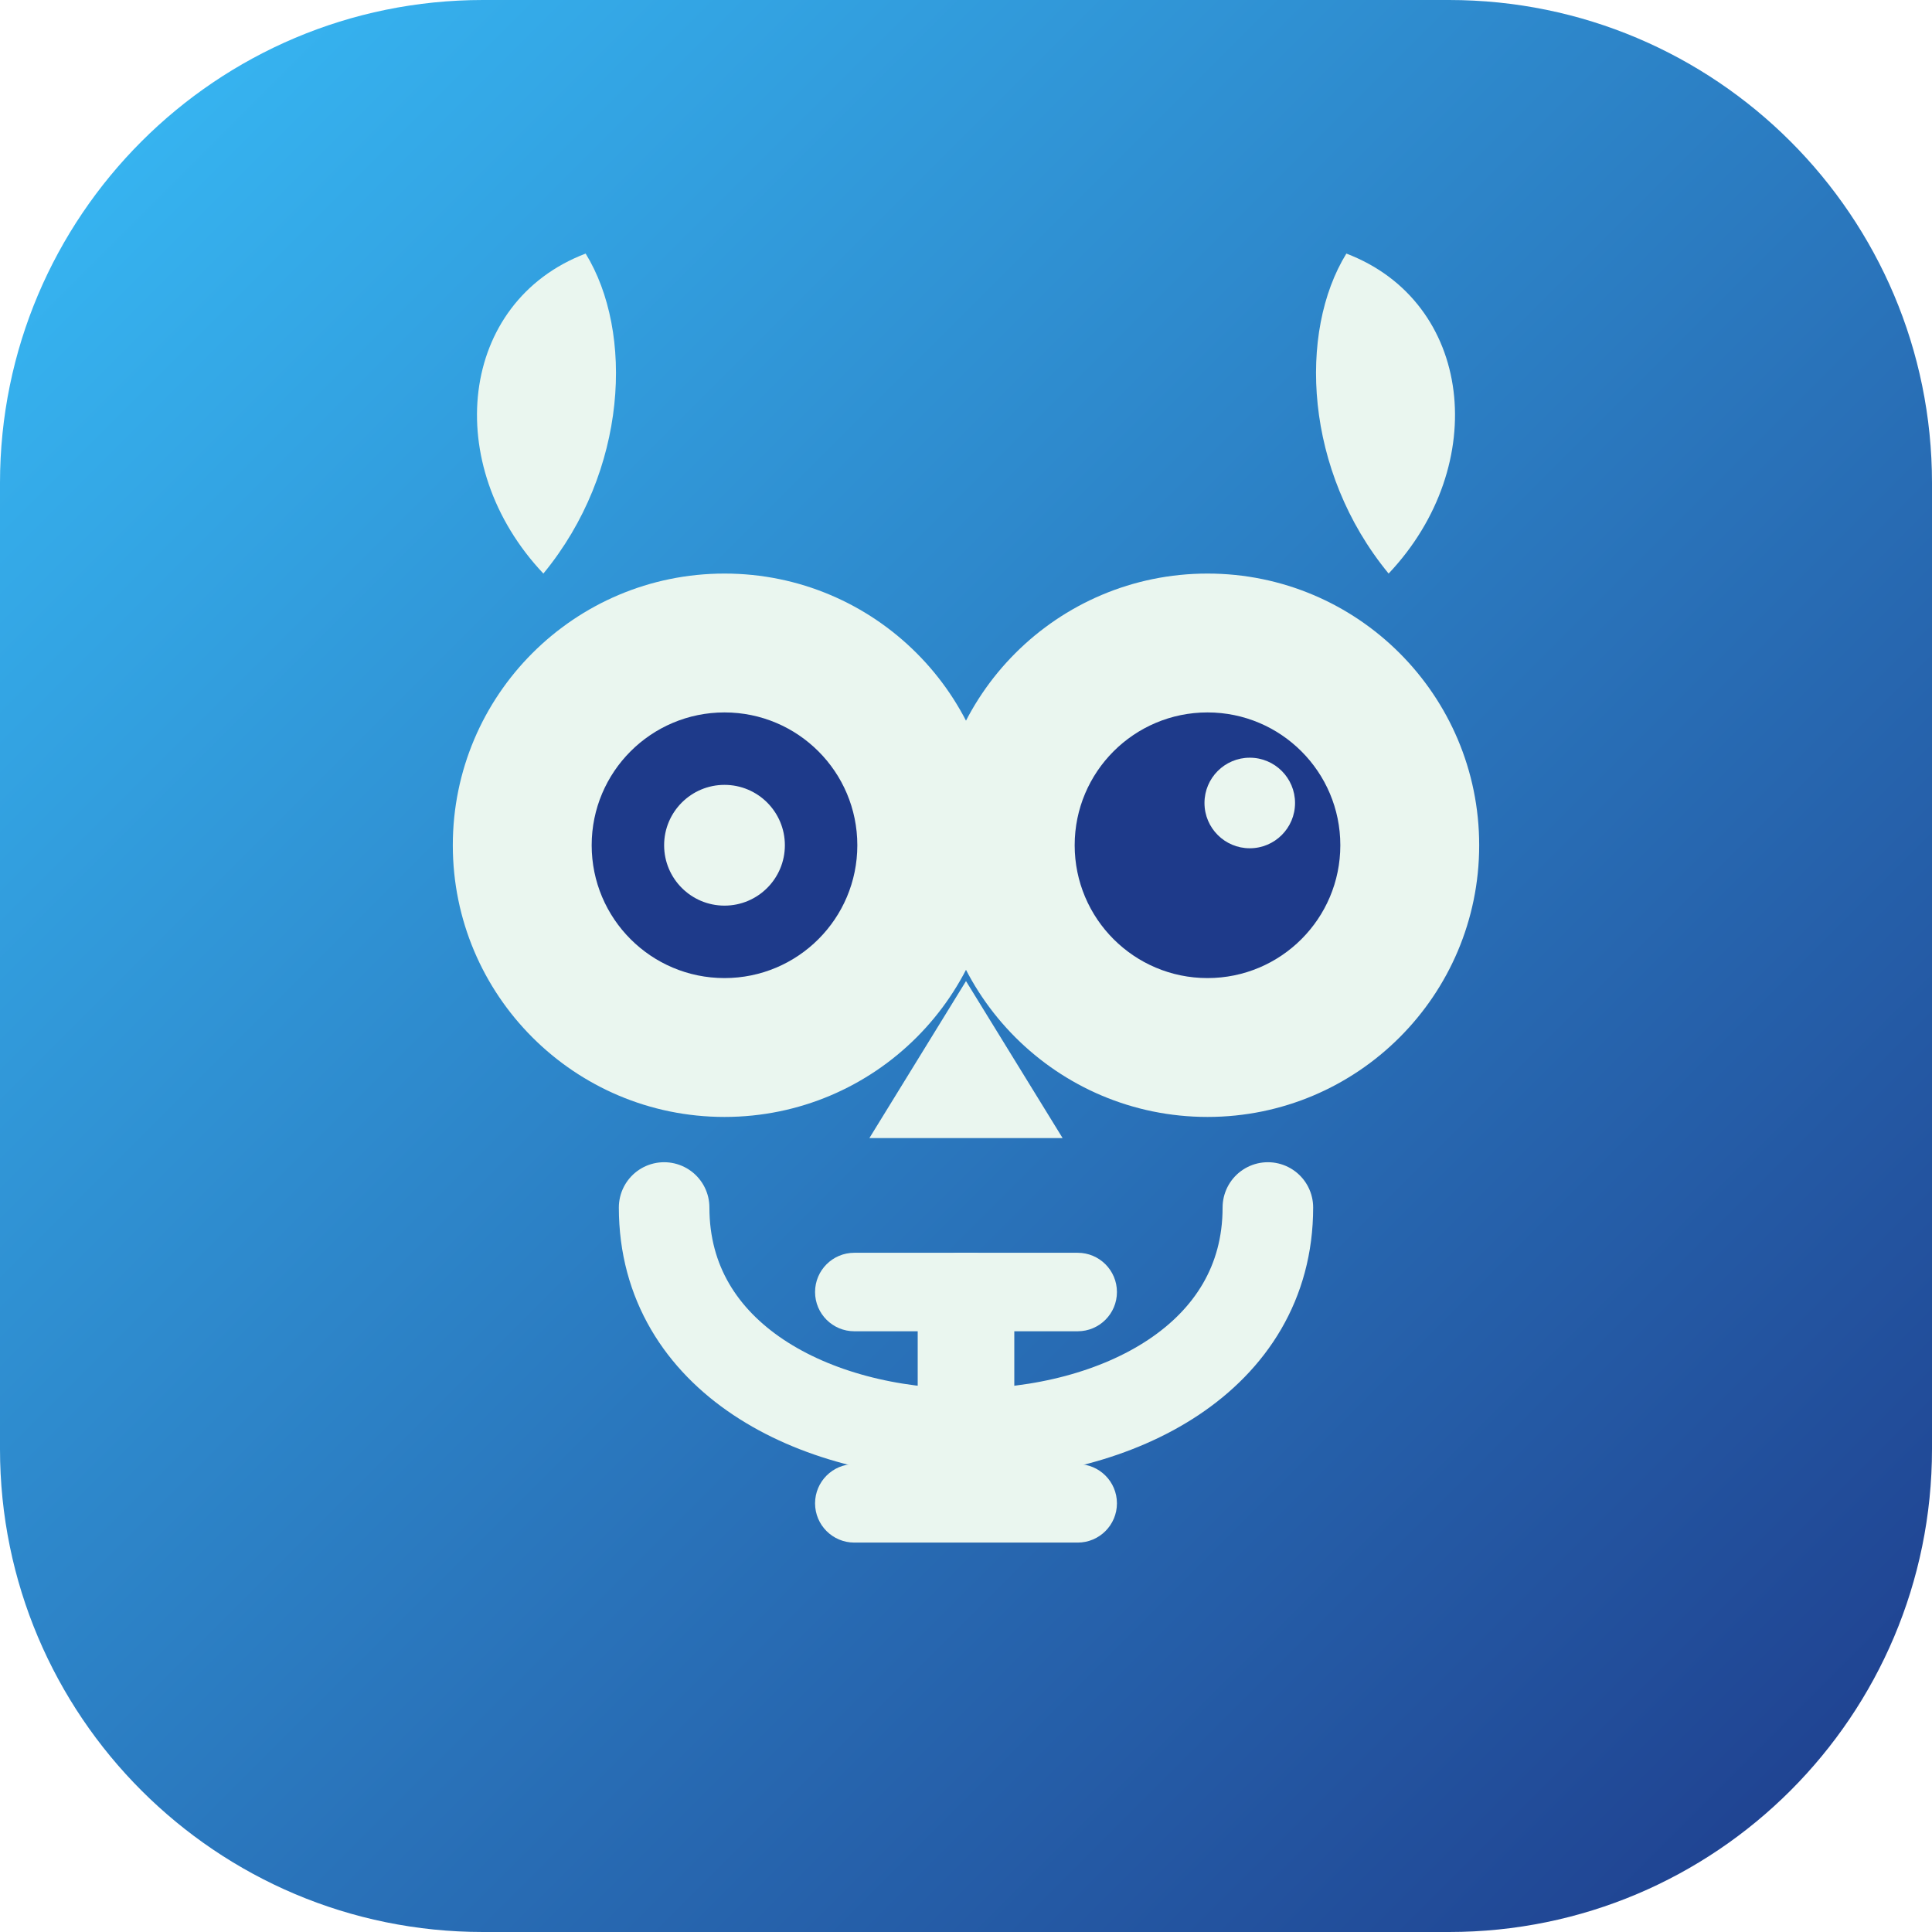
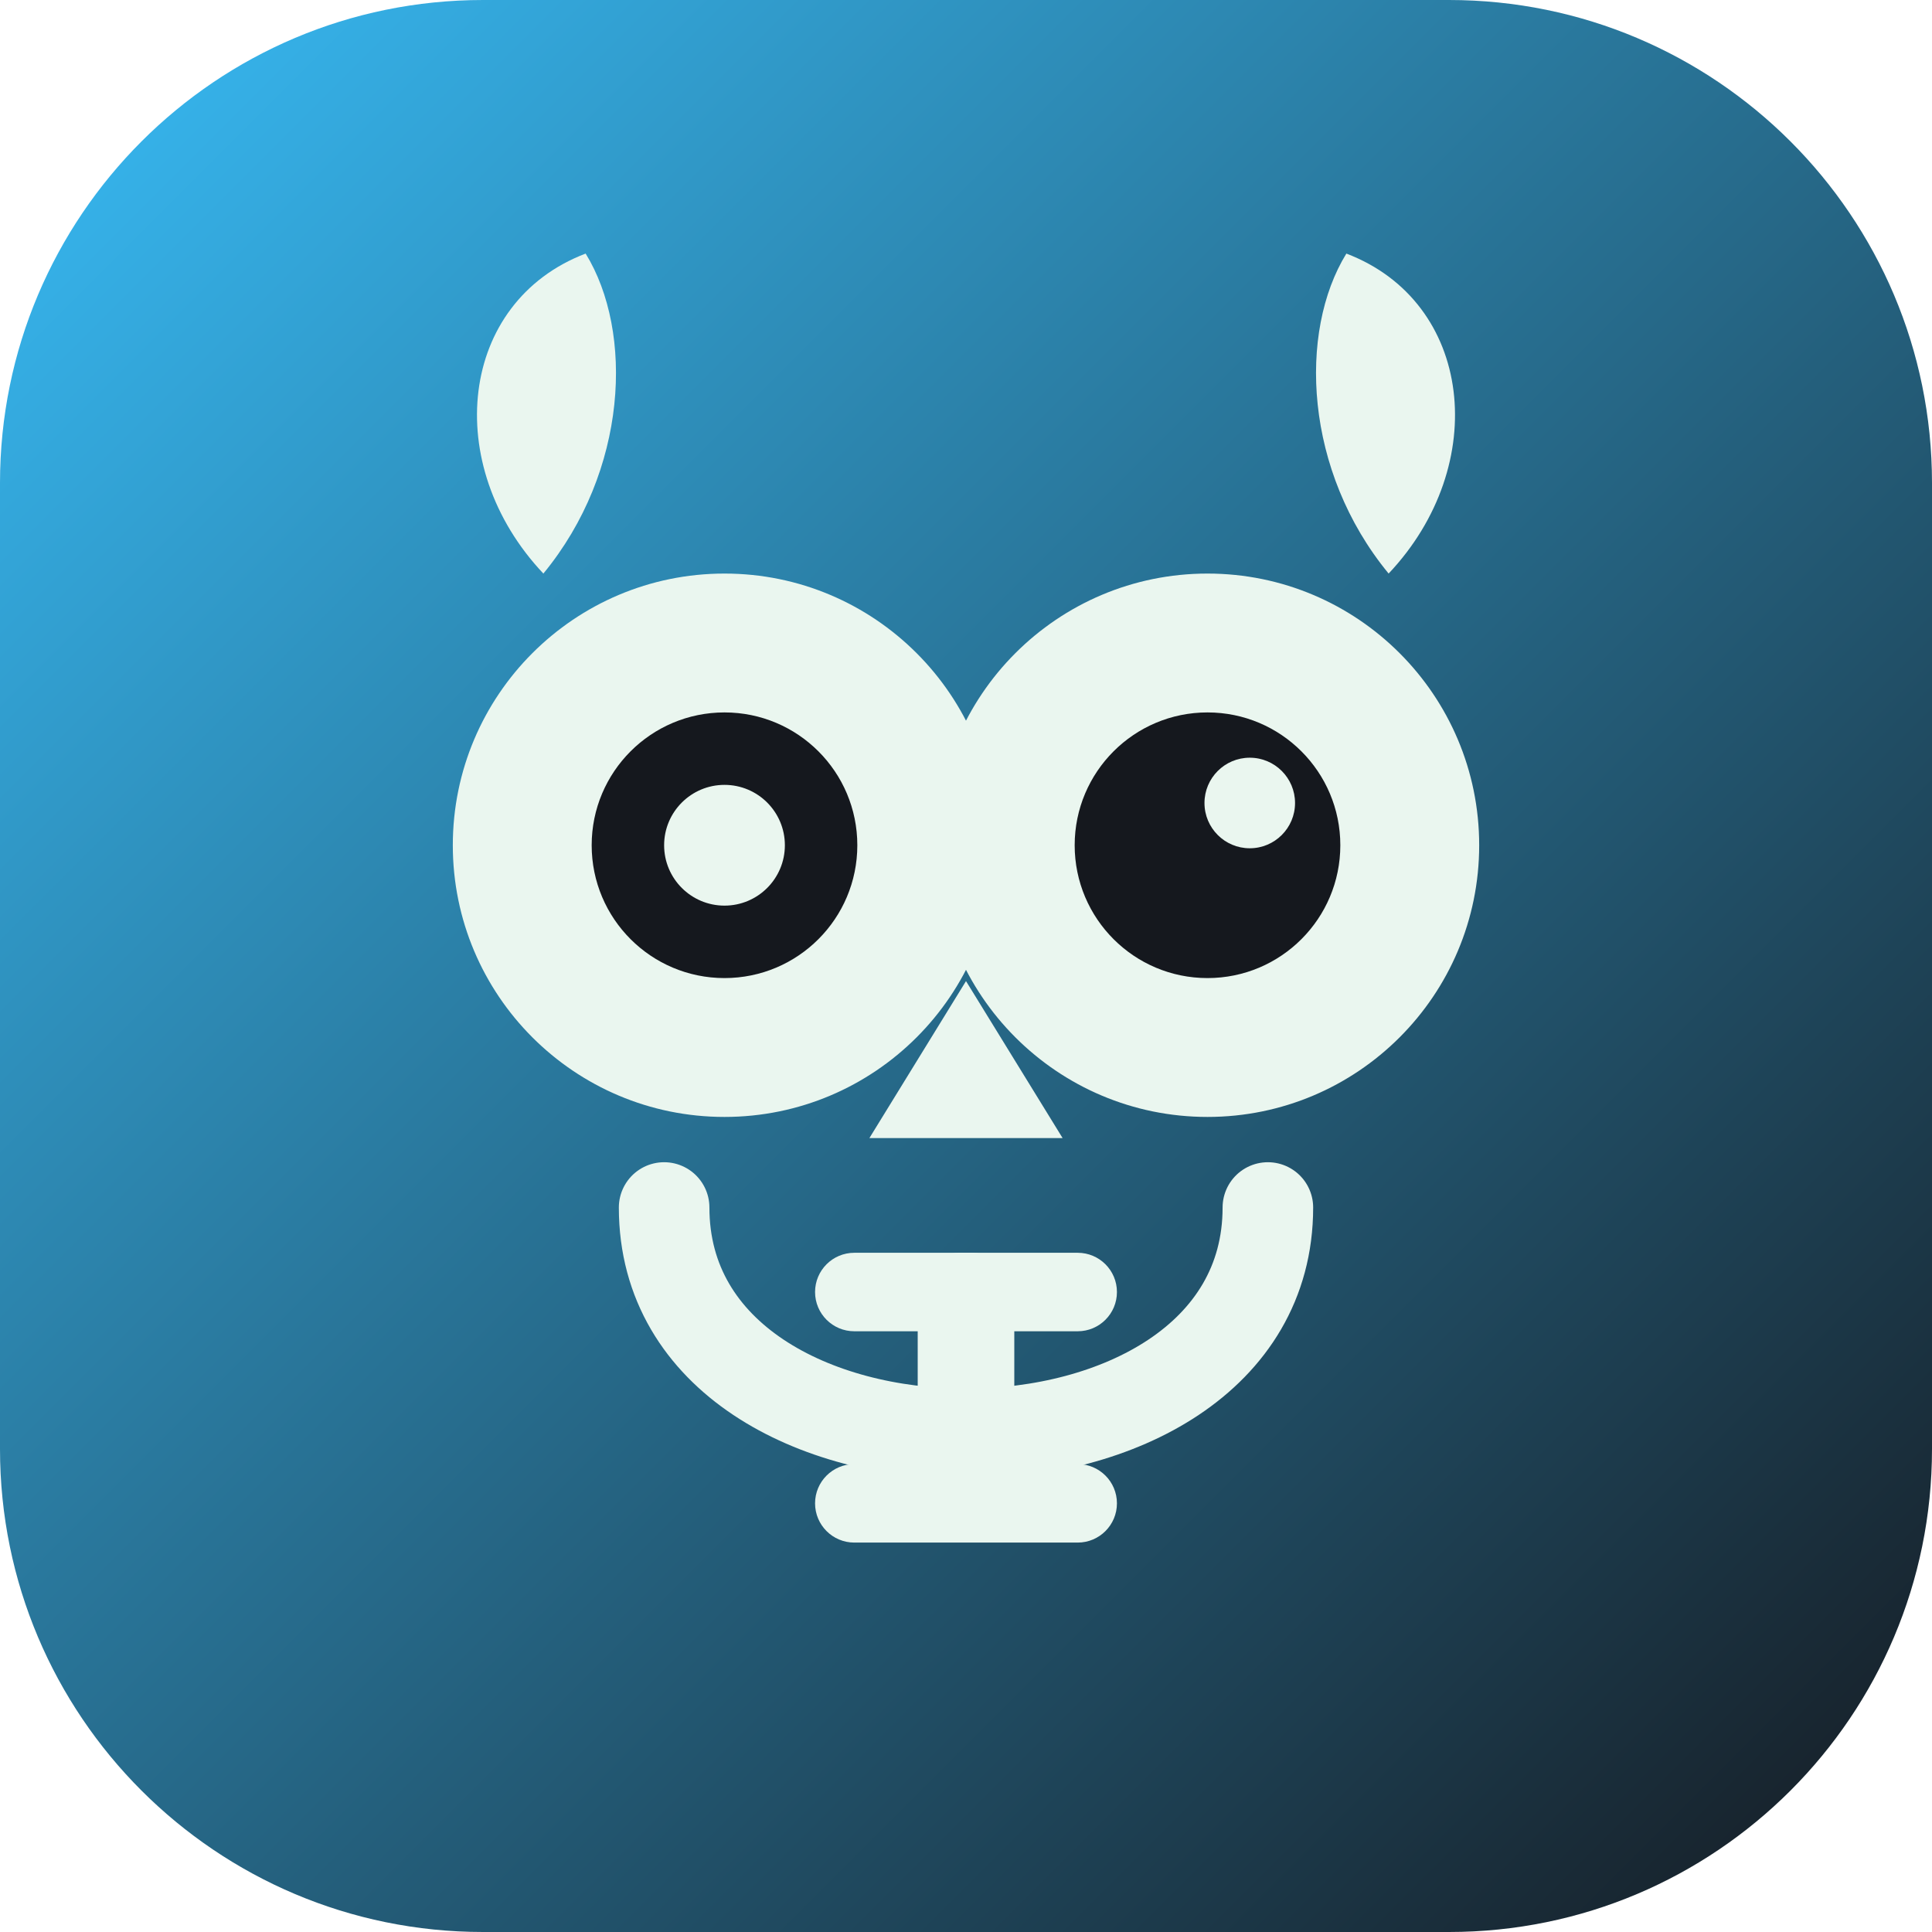
<svg xmlns="http://www.w3.org/2000/svg" viewBox="0 0 64 64" width="64" height="64" role="img" aria-label="IQ Tech Solutions">
  <defs>
    <linearGradient id="iqbg" x1="0" y1="0" x2="1" y2="1">
      <stop offset="0" stop-color="#38bdf8" />
-       <stop offset="1" stop-color="#1e3a8a" />
+       <stop offset="1" stop-color="#15181e" />
    </linearGradient>
  </defs>
  <rect width="64" height="64" rx="16" fill="url(#iqbg)" />
  <g fill="#eaf6ef">
    <path d="M18 19c-3.4-3.6-2.8-9 1.4-10.6C21 11 20.8 15.6 18 19z" />
    <path d="M46 19c3.4-3.6 2.8-9-1.4-10.6C43 11 43.2 15.6 46 19z" />
    <circle cx="24" cy="28" r="9" />
    <circle cx="40" cy="28" r="9" />
  </g>
-   <g fill="#1e3a8a">
+   <g fill="#15181e">
    <circle cx="24" cy="28" r="4.4" />
    <circle cx="40" cy="28" r="4.4" />
  </g>
  <circle cx="24" cy="28" r="2" fill="#eaf6ef" />
  <circle cx="41.4" cy="26.6" r="1.5" fill="#eaf6ef" />
  <path d="M32 32.5l-3.2 5.2h6.4z" fill="#eaf6ef" />
  <path d="M22 40c0 10 20 10 20 0" fill="none" stroke="#eaf6ef" stroke-width="3" stroke-linecap="round" />
  <rect x="30.4" y="41.5" width="3.2" height="9" rx="1.4" fill="#eaf6ef" />
  <rect x="27" y="41.5" width="10" height="2.6" rx="1.3" fill="#eaf6ef" />
  <rect x="27" y="48.5" width="10" height="2.6" rx="1.3" fill="#eaf6ef" />
</svg>
